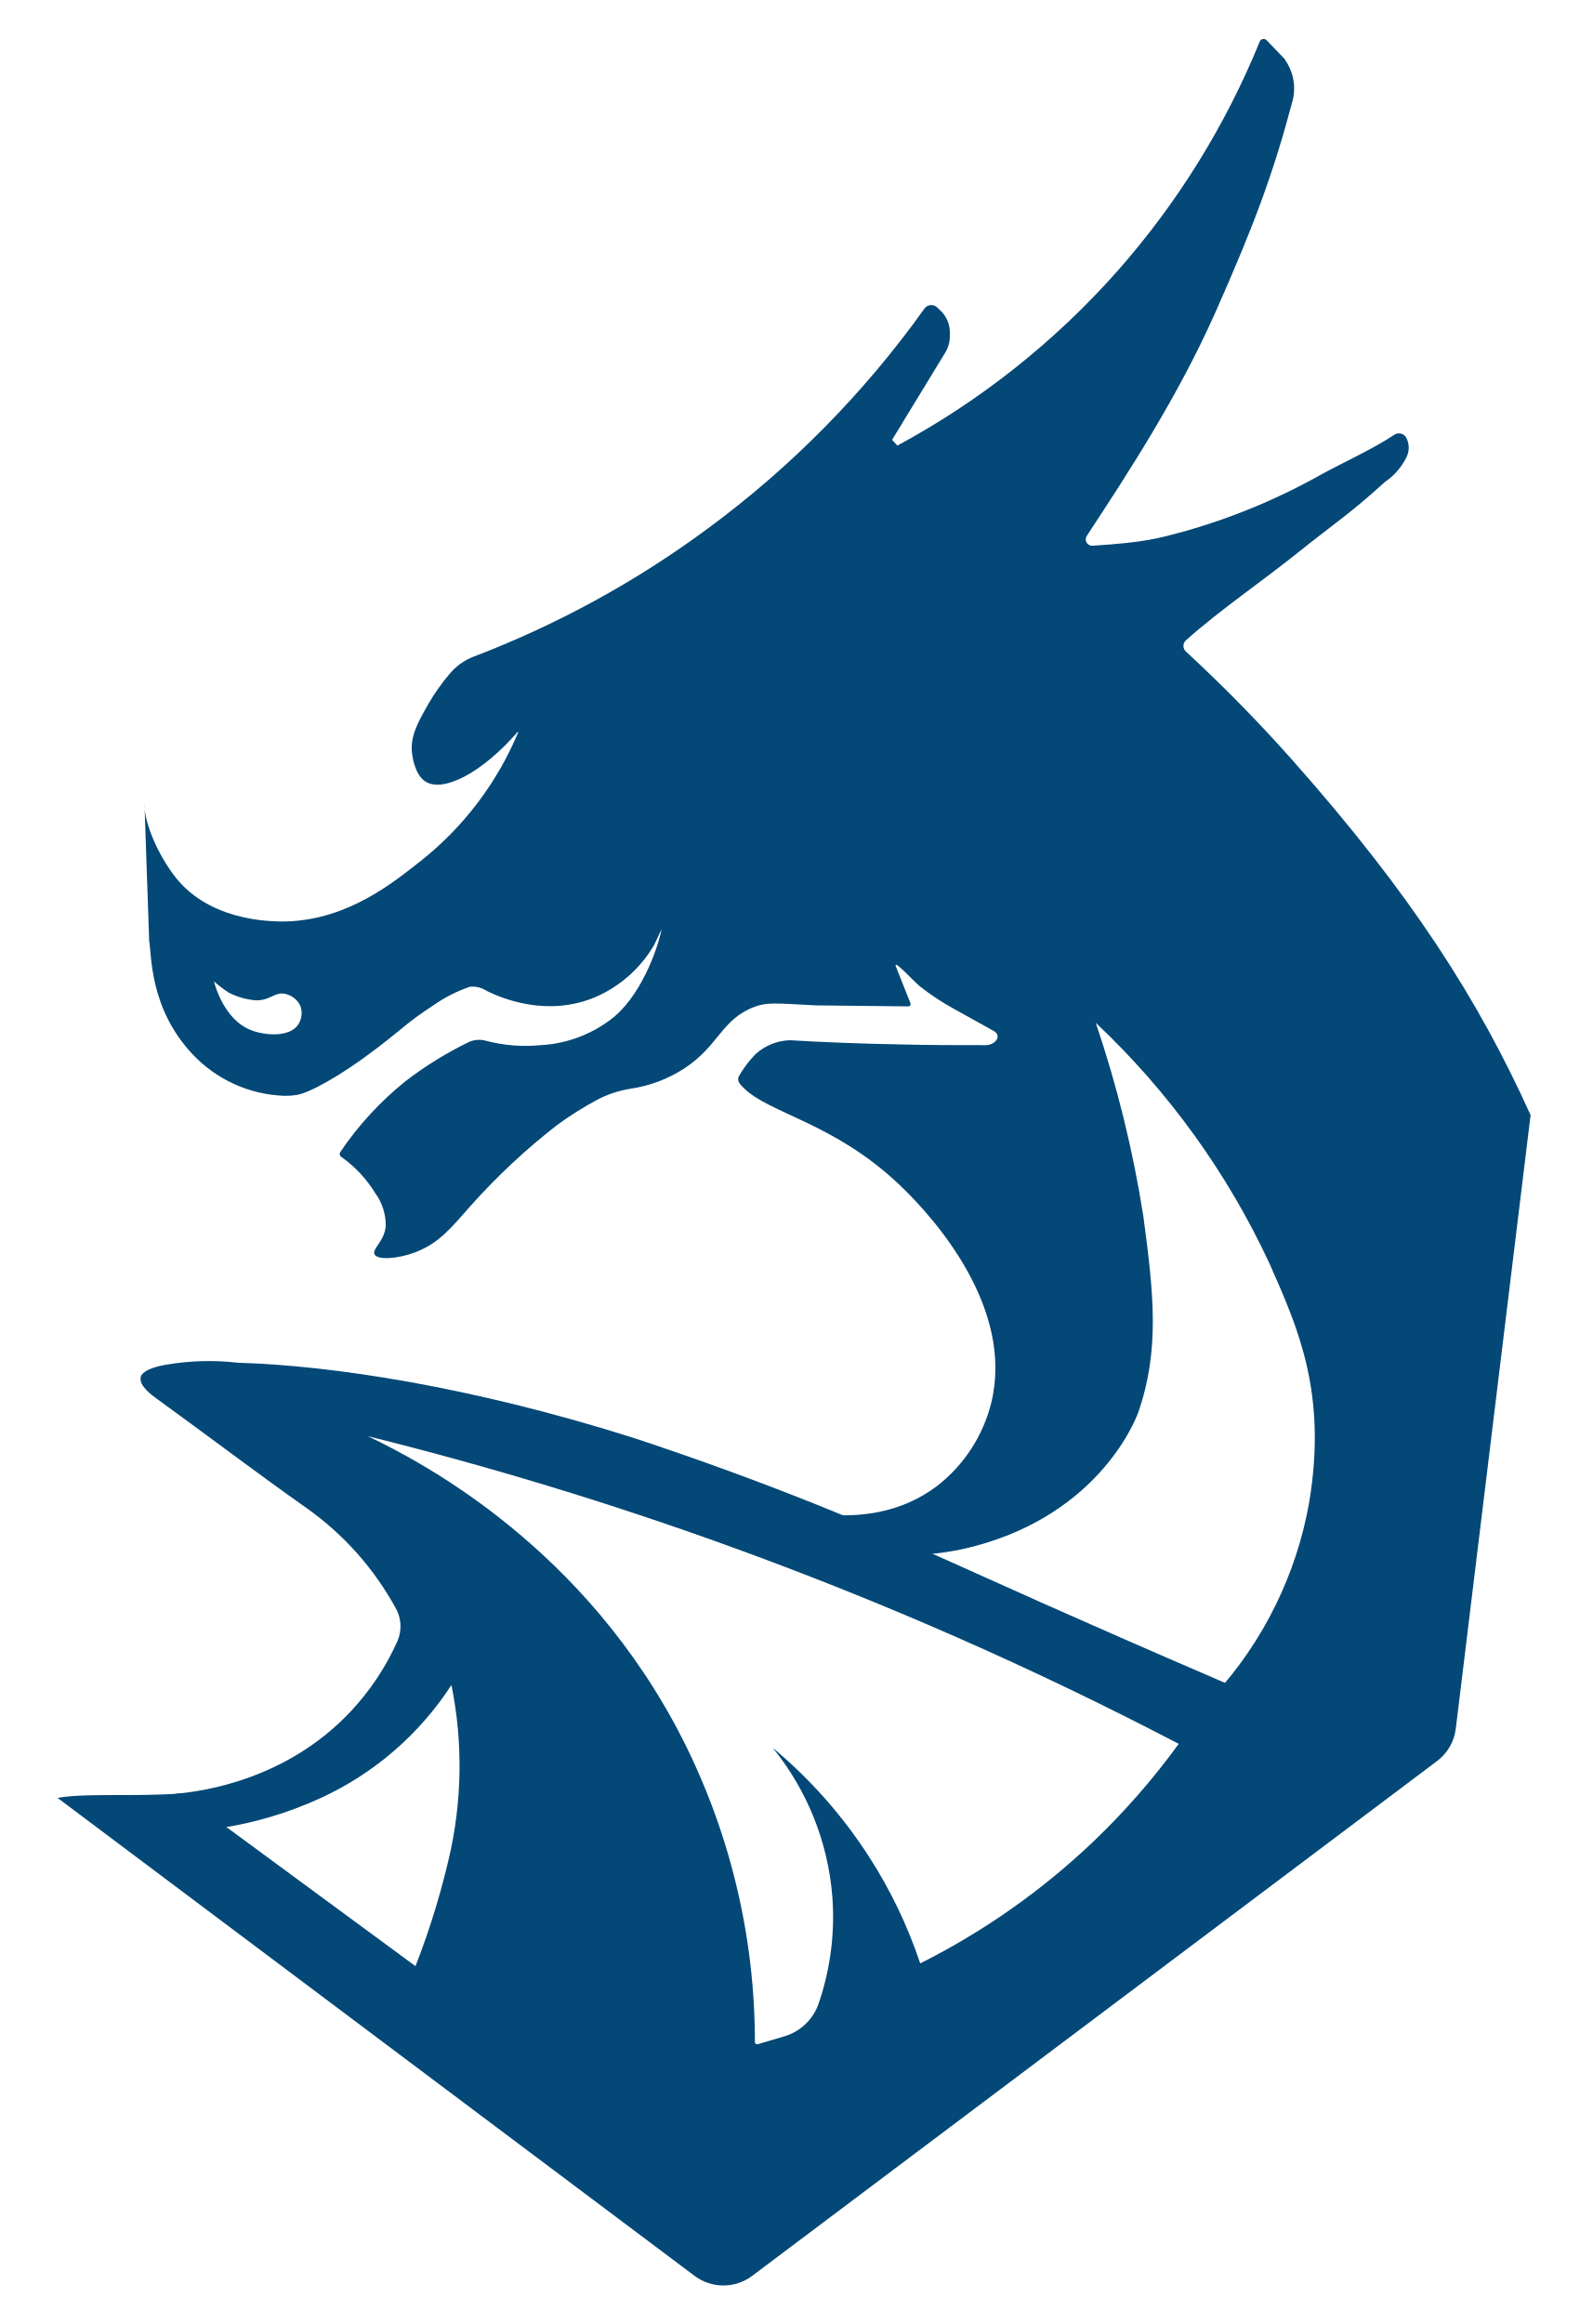
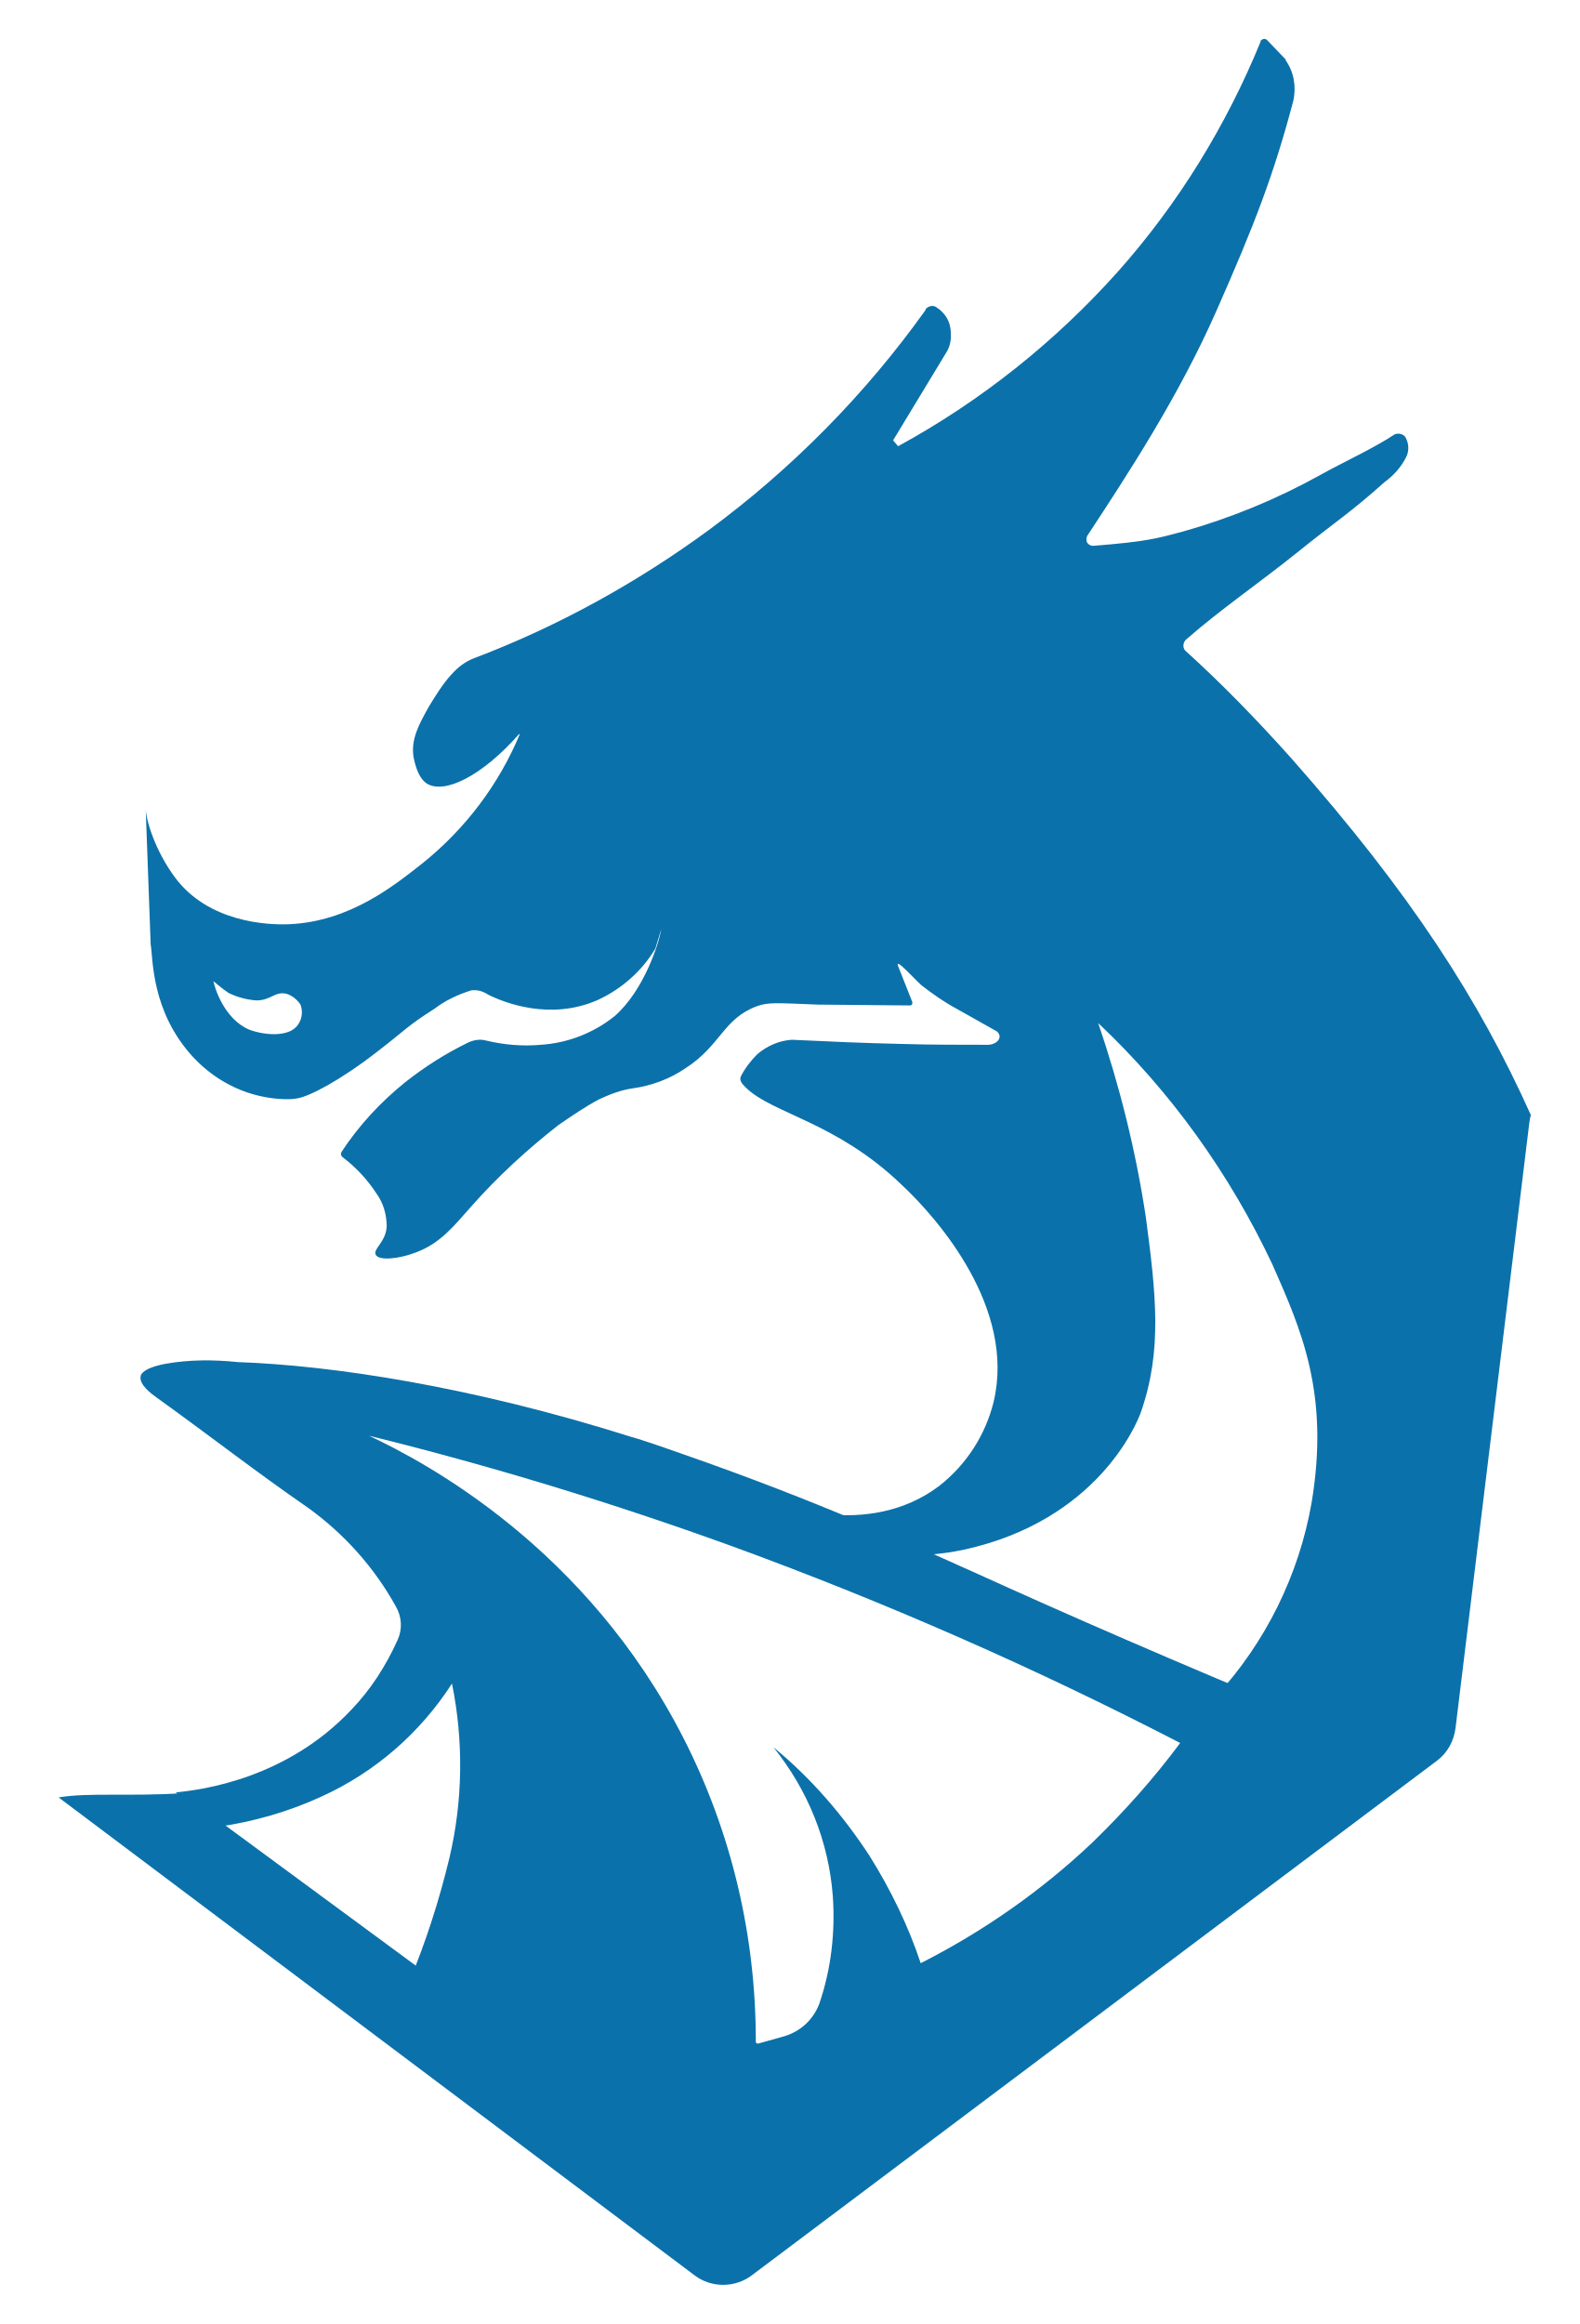
- <svg xmlns="http://www.w3.org/2000/svg" viewBox="0 0 188.68 277.57">
-   <defs>
-     <style>.cls-1{fill:#034877;}</style>
-   </defs>
-   <g id="Layer_7" data-name="Layer 7">
-     <path class="cls-1" d="M182.86,133.22c-6.22-13.79-14.27-26.45-28.59-42.57-4.21-4.73-8.44-9-12.58-12.81a.91.91,0,0,1,0-1.38c4.05-3.62,8.76-6.78,13.45-10.53,4.2-3.37,6.29-4.69,10.28-8.35l0,0a7.6,7.6,0,0,0,2.61-3,2.54,2.54,0,0,0-.1-2.41,1,1,0,0,0-1.34-.26c-2.39,1.62-6.06,3.29-8.81,4.79a74.48,74.48,0,0,1-16.54,6.83c-3,.79-4.29,1.23-10.72,1.65a.76.76,0,0,1-.69-1.18c4.81-7.32,10.89-16.6,15.41-26.8,4.61-10.41,6.85-16.43,9.16-25.12a5.91,5.91,0,0,0-.89-4.93l0-.06-2.21-2.29a.49.49,0,0,0-.81.16,96.24,96.24,0,0,1-17,27.41,96.06,96.06,0,0,1-26.29,20.85l-.63-.69,6.34-10.4a3.84,3.84,0,0,0,.56-1.95v-.34a3.64,3.64,0,0,0-1-2.63c-.2-.19-.38-.37-.56-.53a1,1,0,0,0-1.46.16A117.42,117.42,0,0,1,84.52,63.15a117.46,117.46,0,0,1-28,15.3,6.94,6.94,0,0,0-2.78,2,24.14,24.14,0,0,0-2.58,3.65c-1.32,2.3-2.24,4-1.91,6.08.06.4.36,2.39,1.58,3.17,2.06,1.31,6.62-.9,11-5.92,0,0,.12,0,.09,0a38.56,38.56,0,0,1-11.62,15.37c-3.2,2.5-8.59,7-16,7.25-2.49.07-9.61-.21-13.58-5.59-2.32-3.13-3.54-6.75-3.46-8.45l.56,16.37c.31,1.63,0,8,5.15,13.5a15.8,15.8,0,0,0,11,5,8.05,8.05,0,0,0,1.39-.09c1.42-.18,5.13-2.13,9.63-5.57,3.49-2.67,3.52-3,6.77-5.14a17.13,17.13,0,0,1,4.39-2.23,3.13,3.13,0,0,1,2,.5c2,1,7.36,3.12,13,.73a15.05,15.05,0,0,0,7-6.23h0l.89-1.88c-.24,1.39-2,7.34-5.63,10.44a15.22,15.22,0,0,1-8.83,3.42,18.45,18.45,0,0,1-6.55-.53,3,3,0,0,0-2.09.19,43.79,43.79,0,0,0-7.53,4.67,38.38,38.38,0,0,0-7.74,8.41.42.42,0,0,0,.1.6,14.79,14.79,0,0,1,4.08,4.37,6.49,6.49,0,0,1,1.23,3.87c-.14,1.87-1.68,2.74-1.33,3.42s2.74.54,4.83-.25c2.94-1.12,4.36-3,6.67-5.59a77.44,77.44,0,0,1,10.25-9.58,40.44,40.44,0,0,1,4.9-3.09,13.07,13.07,0,0,1,4-1.3,16.07,16.07,0,0,0,6.27-2.36c4.24-2.74,4.49-5.94,8.5-7.42,1.44-.53,2.26-.43,7.34-.16l11,.12a.28.28,0,0,0,.26-.37l-1.73-4.34c-.44-1.11,1.92,1.53,2.83,2.3a29.73,29.73,0,0,0,4.17,2.75l4.79,2.66c.85.65,0,1.62-1.08,1.63-2.89,0-7.2,0-10.21-.09-4.55-.08-9-.25-13.23-.5h0a6.4,6.4,0,0,0-4.06,1.67,12.81,12.81,0,0,0-2,2.66c-.24.52.15.93.56,1.34,3.12,3.13,10.75,4.13,18.62,11.58,4.36,4.13,13.7,14.78,11,26a18.09,18.09,0,0,1-6.5,10c-8.6,6.5-19.79,2-20.5,1.67l15,6.56a33.86,33.86,0,0,0,8.47-.68c15.86-3.5,20.6-15,21.09-16.39,2.58-7.43,1.82-14.24.6-23.34a138.66,138.66,0,0,0-5.69-23.15,93.75,93.75,0,0,1,20.77,28.79c3.41,7.7,6.89,15.45,4.73,28.46A46,46,0,0,1,145,202.53l19.26,8.4.65-.31c6.44-24.44,10.4-49,16.84-73.47C181.74,137,182.87,133.33,182.86,133.22ZM35.6,122.4c-1,1.48-3.93,1.34-5.75.58-3.06-1.27-4.16-5.24-4.29-5.77a14.19,14.19,0,0,0,1.79,1.36,8.61,8.61,0,0,0,3.25.91c1.81,0,2.22-1.1,3.58-.75a2.62,2.62,0,0,1,1.67,1.34A2.46,2.46,0,0,1,35.6,122.4Z" />
-     <path class="cls-1" d="M116.81,188c-7.82-3.52-19.12-8.66-35.21-14.26-3.44-1.19-5.16-1.76-6.29-2.12-19.05-6-35.63-8.53-46.88-8.86a30.28,30.28,0,0,0-8.62.24c-2.71.48-3,1.3-3,1.5-.23,1,1.33,2.14,2,2.62,6,4.34,11.92,8.85,18,13.13a35.53,35.53,0,0,1,10.45,11.8,4.41,4.41,0,0,1,.2,4,30.37,30.37,0,0,1-5.53,8.32c-7.78,8.31-17.9,9.6-21,9.88l5.12,4.13a44.76,44.76,0,0,0,12.26-3.63,37.05,37.05,0,0,0,15.62-13.5,48.61,48.61,0,0,1-.33,20.81,93.63,93.63,0,0,1-4.77,14.76l39.6,32,70.63-57.25-.77-5.47C139.94,198.31,126.7,192.47,116.81,188Zm13.75,32a85.72,85.72,0,0,1-20.63,14.5,56.83,56.83,0,0,0-6.12-12.75,57.44,57.44,0,0,0-11.5-13,32.26,32.26,0,0,1,7.12,17.75,31.93,31.93,0,0,1-1.64,12.81,6.2,6.2,0,0,1-4.11,3.91l-3.16.93a.26.26,0,0,1-.34-.25,80,80,0,0,0-8.62-36.15C70,185,50.72,174.75,43.93,171.53a434.24,434.24,0,0,1,43.13,13.12,438.18,438.18,0,0,1,53.75,23.63A86.08,86.08,0,0,1,130.56,220Z" />
-     <path class="cls-1" d="M172.75,133.48l-8.52,70L86.43,261.9,21.6,214.21c-6.15.41-11.19-.08-14.73.52L83,271.84a5.73,5.73,0,0,0,6.83,0l81.86-61.52a5.69,5.69,0,0,0,2.22-3.86l8.9-73Z" />
+ <svg xmlns="http://www.w3.org/2000/svg" version="1.1" id="Layer_1" x="0px" y="0px" viewBox="0 0 188.7 277.6" style="enable-background:new 0 0 188.7 277.6;" xml:space="preserve">
+   <style type="text/css">
+ 	.st0{fill:#0B71AA;}
+ </style>
+   <g id="Layer_7">
+     <path class="st0" d="M182.9,133.2c-6.2-13.8-14.3-26.4-28.6-42.6c-4.2-4.7-8.4-9-12.6-12.8c-0.4-0.3-0.4-0.9-0.1-1.3   c0,0,0.1-0.1,0.1-0.1c4.1-3.6,8.8-6.8,13.4-10.5c4.2-3.4,6.3-4.7,10.3-8.3l0,0c1.1-0.8,2-1.8,2.6-3c0.4-0.8,0.3-1.7-0.1-2.4   c-0.3-0.4-0.9-0.5-1.3-0.3c-2.4,1.6-6.1,3.3-8.8,4.8c-5.2,2.9-10.8,5.2-16.5,6.8c-3,0.8-4.3,1.2-10.7,1.7c-0.4,0-0.8-0.3-0.8-0.7   c0-0.2,0-0.3,0.1-0.5c4.8-7.3,10.9-16.6,15.4-26.8c4.6-10.4,6.9-16.4,9.2-25.1c0.4-1.7,0.1-3.5-0.9-4.9V7.1l-2.2-2.3   c-0.2-0.2-0.5-0.2-0.7,0c-0.1,0-0.1,0.1-0.1,0.2c-4.1,10-9.8,19.3-17,27.4c-7.5,8.4-16.4,15.5-26.3,20.9l-0.6-0.7l6.3-10.4   c0.4-0.6,0.6-1.3,0.6-2v-0.3c0-1-0.3-1.9-1-2.6c-0.2-0.2-0.4-0.4-0.6-0.5c-0.4-0.4-1-0.3-1.4,0.1c0,0,0,0,0,0.1   c-7.2,10.1-16,19-25.9,26.3c-8.6,6.3-18,11.5-28,15.3c-1.1,0.4-2,1.1-2.8,2c-1,1.1-1.8,2.4-2.6,3.7c-1.3,2.3-2.2,4-1.9,6.1   c0.1,0.4,0.4,2.4,1.6,3.2c2.1,1.3,6.6-0.9,11-5.9c0,0,0.1,0,0.1,0c-2.5,6-6.5,11.3-11.6,15.4c-3.2,2.5-8.6,7-16,7.3   c-2.5,0.1-9.6-0.2-13.6-5.6c-2.3-3.1-3.5-6.8-3.5-8.4l0.6,16.4c0.3,1.6,0,8,5.1,13.5c2.9,3.1,6.8,4.9,11,5c0.5,0,0.9,0,1.4-0.1   c1.4-0.2,5.1-2.1,9.6-5.6c3.5-2.7,3.5-3,6.8-5.1c1.3-1,2.8-1.7,4.4-2.2c0.7-0.1,1.4,0.1,2,0.5c2,1,7.4,3.1,13,0.7   c2.9-1.3,5.4-3.5,7-6.2l0,0L79,111c-0.2,1.4-2,7.3-5.6,10.4c-2.5,2-5.6,3.2-8.8,3.4c-2.2,0.2-4.4,0-6.5-0.5   c-0.7-0.2-1.4-0.1-2.1,0.2c-2.7,1.3-5.2,2.9-7.5,4.7c-3,2.4-5.6,5.2-7.7,8.4c-0.1,0.2-0.1,0.4,0.1,0.6c0,0,0,0,0,0   c1.6,1.2,3,2.7,4.1,4.4c0.8,1.1,1.2,2.5,1.2,3.9c-0.1,1.9-1.7,2.7-1.3,3.4s2.7,0.5,4.8-0.3c2.9-1.1,4.4-3,6.7-5.6   c3.1-3.5,6.6-6.7,10.3-9.6c1.6-1.1,3.2-2.2,4.9-3.1c1.3-0.6,2.6-1.1,4-1.3c2.2-0.3,4.4-1.1,6.3-2.4c4.2-2.7,4.5-5.9,8.5-7.4   c1.4-0.5,2.3-0.4,7.3-0.2l11,0.1c0.2,0,0.3-0.1,0.3-0.3c0,0,0-0.1,0-0.1l-1.7-4.3c-0.4-1.1,1.9,1.5,2.8,2.3c1.3,1,2.7,2,4.2,2.8   l4.8,2.7c0.8,0.7,0,1.6-1.1,1.6c-2.9,0-7.2,0-10.2-0.1c-4.6-0.1-9-0.3-13.2-0.5l0,0c-1.5,0.1-2.9,0.7-4.1,1.7   c-0.8,0.8-1.5,1.7-2,2.7c-0.2,0.5,0.2,0.9,0.6,1.3c3.1,3.1,10.8,4.1,18.6,11.6c4.4,4.1,13.7,14.8,11,26c-1,4-3.3,7.5-6.5,10   c-8.6,6.5-19.8,2-20.5,1.7l15,6.6c2.8,0.1,5.7-0.1,8.5-0.7c15.9-3.5,20.6-15,21.1-16.4c2.6-7.4,1.8-14.2,0.6-23.3   c-1.2-7.9-3.1-15.6-5.7-23.2c8.7,8.2,15.7,18,20.8,28.8c3.4,7.7,6.9,15.4,4.7,28.5c-1.5,8.6-5.5,16.7-11.4,23.1l19.3,8.4l0.6-0.3   c6.4-24.4,10.4-49,16.8-73.5C181.7,137,182.9,133.3,182.9,133.2z M35.6,122.4c-1,1.5-3.9,1.3-5.8,0.6c-3.1-1.3-4.2-5.2-4.3-5.8   c0.6,0.5,1.2,1,1.8,1.4c1,0.5,2.1,0.8,3.3,0.9c1.8,0,2.2-1.1,3.6-0.8c0.7,0.2,1.3,0.7,1.7,1.3C36.2,120.8,36.1,121.7,35.6,122.4z" />
+     <path class="st0" d="M116.8,188c-7.8-3.5-19.1-8.7-35.2-14.3c-3.4-1.2-5.2-1.8-6.3-2.1c-19-6-35.6-8.5-46.9-8.9   c-2.9-0.3-5.8-0.3-8.6,0.2c-2.7,0.5-3,1.3-3,1.5c-0.2,1,1.3,2.1,2,2.6c6,4.3,11.9,8.9,18,13.1c4.3,3.1,7.9,7.1,10.5,11.8   c0.7,1.2,0.8,2.7,0.2,4c-1.4,3.1-3.2,5.9-5.5,8.3c-7.8,8.3-17.9,9.6-21,9.9l5.1,4.1c4.2-0.6,8.4-1.8,12.3-3.6   c6.4-2.9,11.8-7.6,15.6-13.5c1.4,6.9,1.3,14-0.3,20.8c-1.2,5-2.8,10-4.8,14.8l39.6,32l70.6-57.3l-0.8-5.5   C139.9,198.3,126.7,192.5,116.8,188z M130.6,220c-6.1,5.8-13.1,10.7-20.6,14.5c-1.5-4.5-3.6-8.8-6.1-12.8c-3.2-4.9-7-9.3-11.5-13   c4.1,5.1,6.6,11.2,7.1,17.8c0.3,4.3-0.2,8.7-1.6,12.8c-0.7,1.9-2.2,3.3-4.1,3.9l-3.2,0.9c-0.1,0-0.3,0-0.3-0.2c0,0,0-0.1,0-0.1   c0-12.6-2.9-24.9-8.6-36.1c-11.6-22.8-30.8-33-37.6-36.2c14.6,3.6,29,8,43.1,13.1c18.4,6.7,36.4,14.6,53.8,23.6   C137.8,212.5,134.3,216.4,130.6,220z" />
+     <path class="st0" d="M172.8,133.5l-8.5,70l-77.8,58.4l-64.8-47.7c-6.1,0.4-11.2-0.1-14.7,0.5L83,271.8c2,1.5,4.8,1.5,6.8,0   l81.9-61.5c1.2-0.9,2-2.3,2.2-3.9l8.9-73L172.8,133.5z" />
  </g>
</svg>
